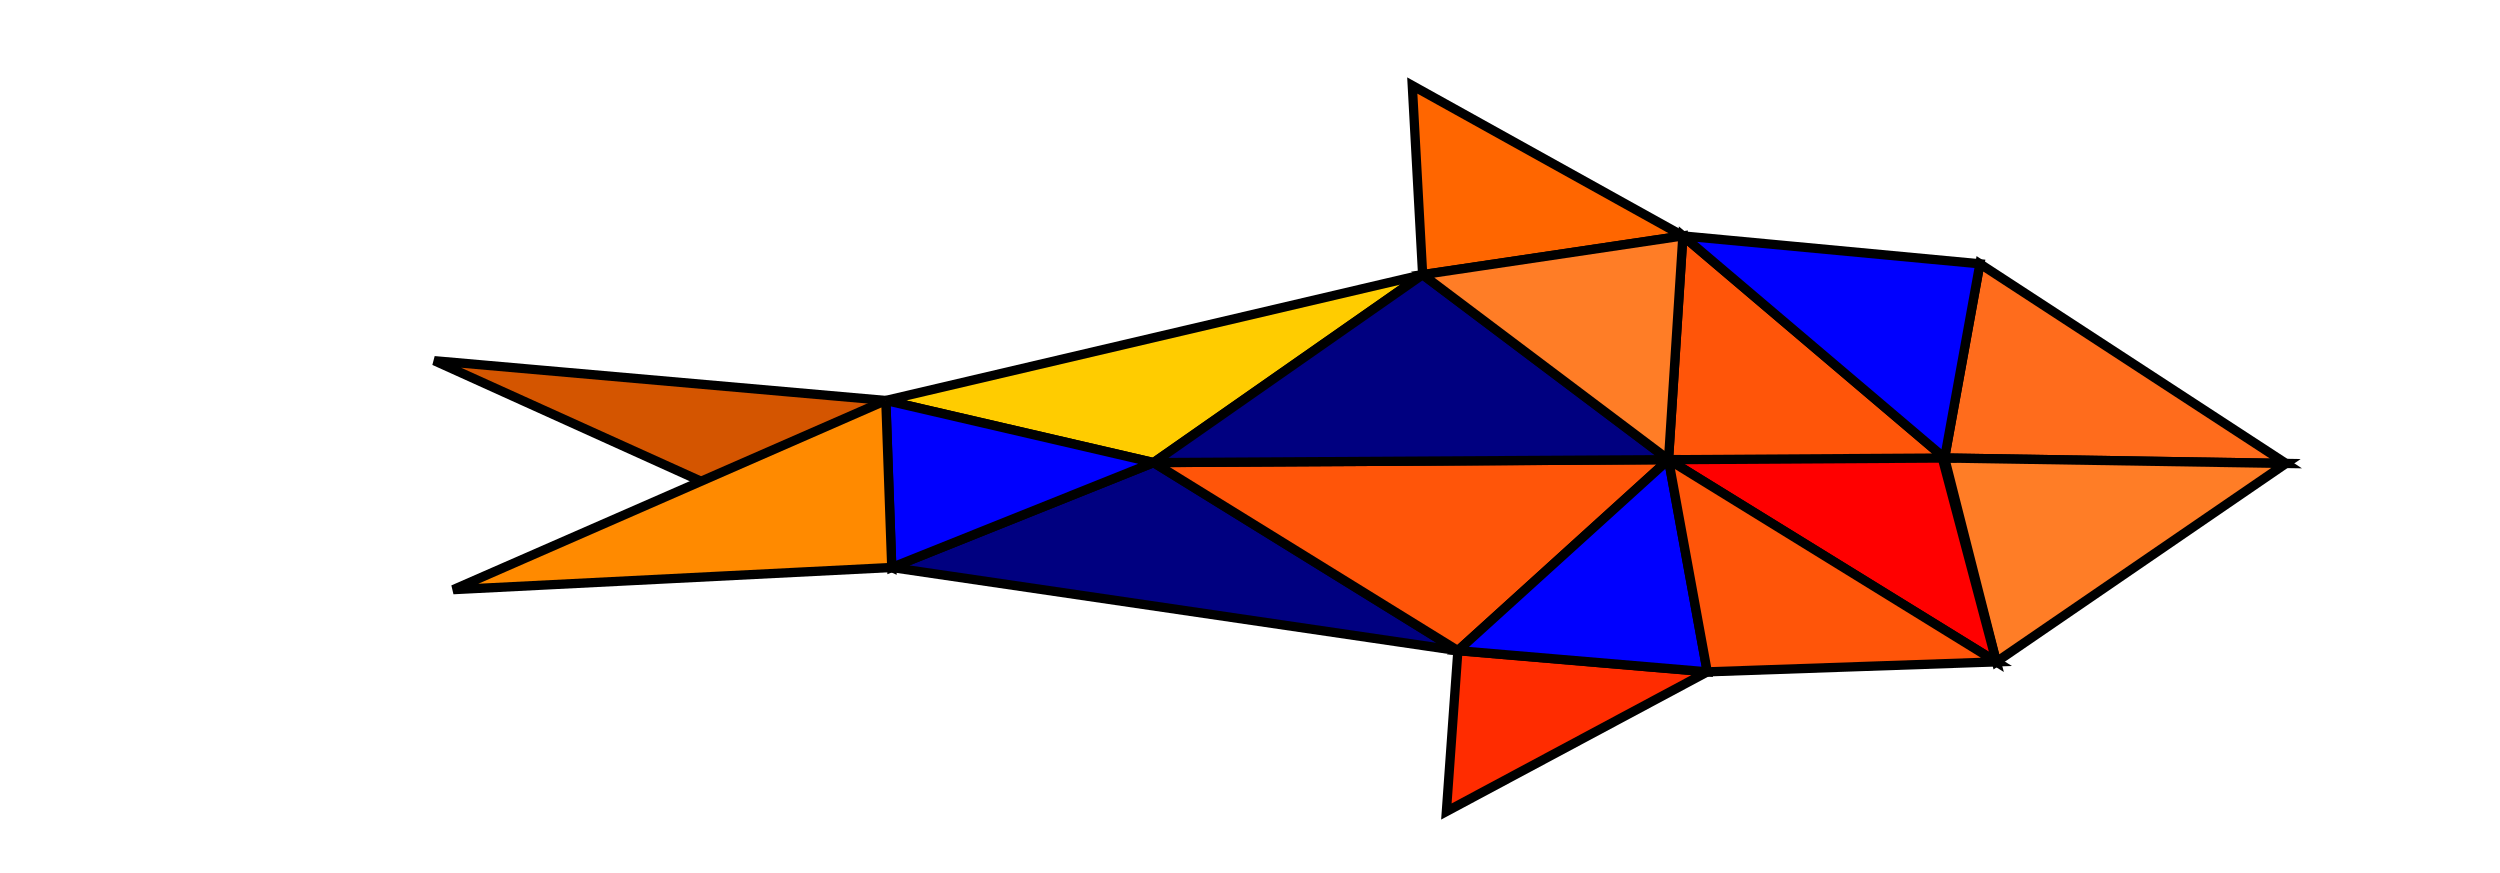
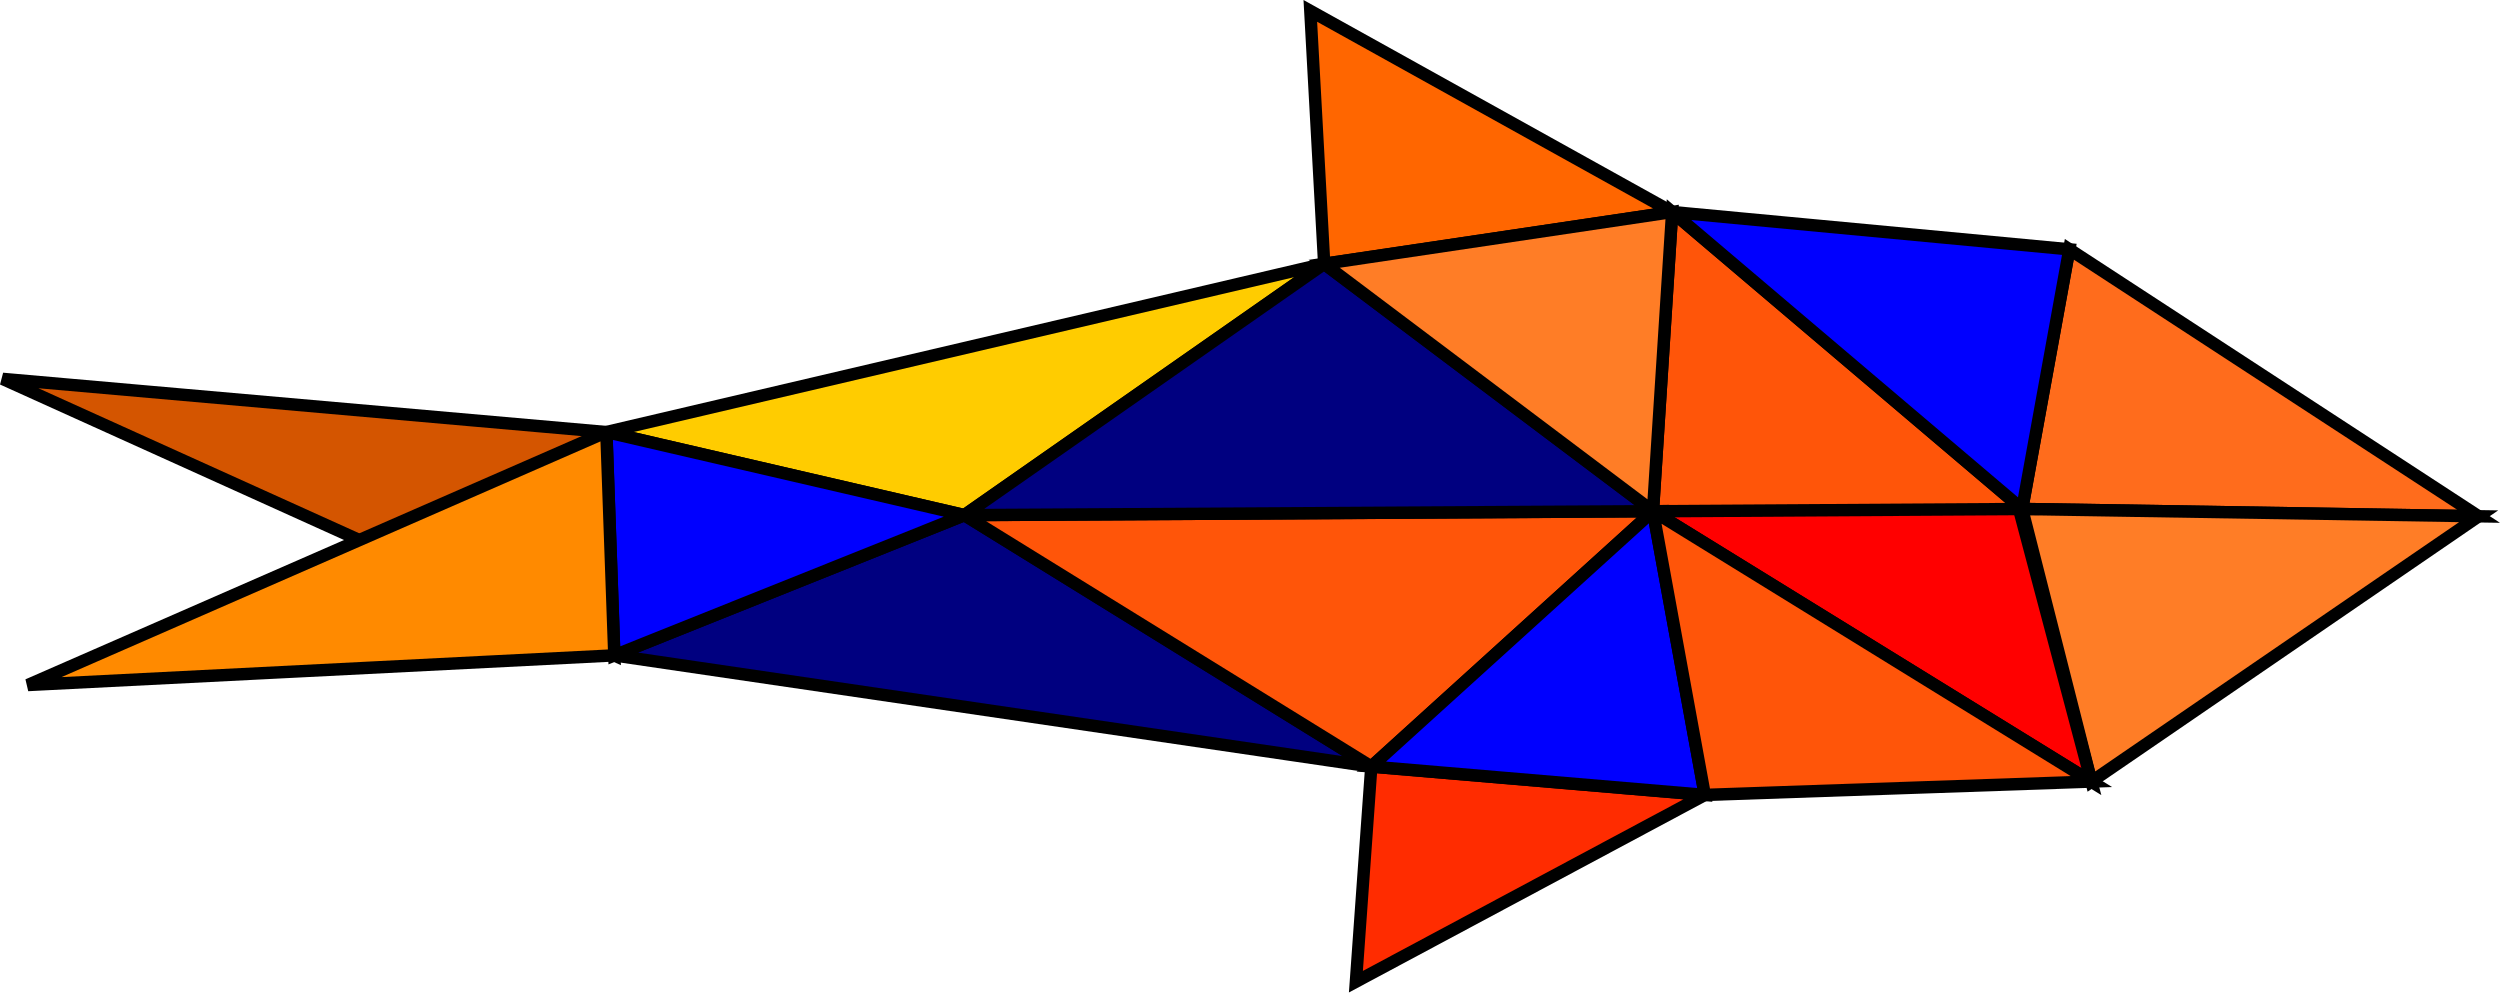
- <svg xmlns="http://www.w3.org/2000/svg" width="71.357mm" height="24.914mm" viewBox="0 0 71.357 24.914" version="1.1" id="svg1125">
+ <svg xmlns="http://www.w3.org/2000/svg" width="53.365mm" height="21.186mm" viewBox="0 0 53.365 21.186" version="1.1" id="svg1125">
  <defs id="defs1119" />
-   <g id="layer1" transform="translate(-52.09272,-107.0367)">
+   <g id="layer1" transform="translate(-64.43298,-109.2447)">
    <path style="fill:#ff6c1c;fill-opacity:1;stroke:#000000;stroke-width:0.265px;stroke-linecap:butt;stroke-linejoin:miter;stroke-opacity:1" d="m 107.597,120.109 1.007,-5.543 8.737,5.699 z" id="path1698" />
    <path style="fill:#ff7d26;fill-opacity:1;stroke:#000000;stroke-width:0.265px;stroke-linecap:butt;stroke-linejoin:miter;stroke-opacity:1" d="m 107.597,120.109 1.479,5.819 8.266,-5.663 z" id="path1700" />
    <path style="fill:#ff0000;stroke:#000000;stroke-width:0.265px;stroke-linecap:butt;stroke-linejoin:miter;stroke-opacity:1" d="m 107.465,119.856 -7.749,0.302 9.359,5.772 -1.611,-6.073" id="path1702" />
-     <path style="fill:#ff5509;stroke:#000000;stroke-width:0.265px;stroke-linecap:butt;stroke-linejoin:miter;stroke-opacity:1;fill-opacity:1" d="m 99.717,120.157 0.41,-6.387 7.47,6.34 -7.88,0.048" id="path1706" />
+     <path style="fill:#ff5509;fill-opacity:1;stroke:#000000;stroke-width:0.265px;stroke-linecap:butt;stroke-linejoin:miter;stroke-opacity:1" d="m 99.717,120.157 0.41,-6.387 7.47,6.34 -7.88,0.048" id="path1706" />
    <path style="fill:#0000ff;fill-opacity:1;stroke:#000000;stroke-width:0.265px;stroke-linecap:butt;stroke-linejoin:miter;stroke-opacity:1" d="m 100.127,113.77 8.478,0.797 -1.007,5.543 -7.47,-6.34" id="path1708" />
    <path style="fill:#ff6600;stroke:#000000;stroke-width:0.265px;stroke-linecap:butt;stroke-linejoin:miter;stroke-opacity:1" d="m 92.699,114.876 -0.296,-5.399 7.725,4.293 z" id="path1712" />
-     <path style="fill:#000080;stroke:#000000;stroke-width:0.265px;stroke-linecap:butt;stroke-linejoin:miter;stroke-opacity:1;fill-opacity:1" d="m 85.019,120.241 8.686,5.368 -16.158,-2.374 7.472,-2.994" id="path1714" />
+     <path style="fill:#000080;fill-opacity:1;stroke:#000000;stroke-width:0.265px;stroke-linecap:butt;stroke-linejoin:miter;stroke-opacity:1" d="m 85.019,120.241 8.686,5.368 -16.158,-2.374 7.472,-2.994" id="path1714" />
    <path style="fill:#ff5509;fill-opacity:1;stroke:#000000;stroke-width:0.265px;stroke-linecap:butt;stroke-linejoin:miter;stroke-opacity:1" d="m 93.705,125.608 -8.686,-5.368 14.698,-0.084 -6.012,5.451" id="path1716" />
-     <path style="fill:#ff2c00;stroke:#000000;stroke-width:0.265px;stroke-linecap:butt;stroke-linejoin:miter;stroke-opacity:1;fill-opacity:1" d="m 93.705,125.608 -0.329,4.592 7.449,-3.987 -7.119,-0.605" id="path1722" />
+     <path style="fill:#ff2c00;fill-opacity:1;stroke:#000000;stroke-width:0.265px;stroke-linecap:butt;stroke-linejoin:miter;stroke-opacity:1" d="m 93.705,125.608 -0.329,4.592 7.449,-3.987 -7.119,-0.605" id="path1722" />
    <path style="fill:#ffcc00;fill-opacity:1;stroke:#000000;stroke-width:0.265px;stroke-linecap:butt;stroke-linejoin:miter;stroke-opacity:1" d="m 77.377,118.467 15.322,-3.592 -7.68,5.365 -7.642,-1.773" id="path1724" />
    <path style="fill:#d45500;fill-opacity:1;stroke:#000000;stroke-width:0.265px;stroke-linecap:butt;stroke-linejoin:miter;stroke-opacity:1" d="m 77.547,123.235 -13.059,-5.903 12.889,1.136 z" id="path1730" />
    <path style="fill:#0000ff;fill-opacity:1;stroke:#000000;stroke-width:0.265px;stroke-linecap:butt;stroke-linejoin:miter;stroke-opacity:1" d="m 77.377,118.467 7.642,1.773 -7.472,2.994 -0.17,-4.767" id="path1732" />
    <path style="fill:#000080;fill-opacity:1;stroke:#000000;stroke-width:0.265px;stroke-linecap:butt;stroke-linejoin:miter;stroke-opacity:1" d="m 92.699,114.876 7.018,5.281 -14.698,0.084 7.68,-5.365" id="path6010" />
    <path style="fill:#ff7d26;fill-opacity:1;stroke:#000000;stroke-width:0.265px;stroke-linecap:butt;stroke-linejoin:miter;stroke-opacity:1" d="m 92.699,114.876 7.018,5.281 0.41,-6.387 z" id="path7142" />
    <path style="fill:#0000ff;fill-opacity:1;stroke:#000000;stroke-width:0.265px;stroke-linecap:butt;stroke-linejoin:miter;stroke-opacity:1" d="m 99.717,120.157 1.107,6.056 -7.119,-0.605 z" id="path8658" />
    <path style="fill:#ff5509;fill-opacity:1;stroke:#000000;stroke-width:0.265px;stroke-linecap:butt;stroke-linejoin:miter;stroke-opacity:1" d="m 100.824,126.213 8.252,-0.285 -9.359,-5.772 z" id="path10063" />
    <path style="fill:#ff8a00;fill-opacity:1;stroke:#000000;stroke-width:0.265px;stroke-linecap:butt;stroke-linejoin:miter;stroke-opacity:1" d="m 77.377,118.467 -12.348,5.4 12.517,-0.633 -0.17,-4.767" id="path2207" />
  </g>
</svg>
